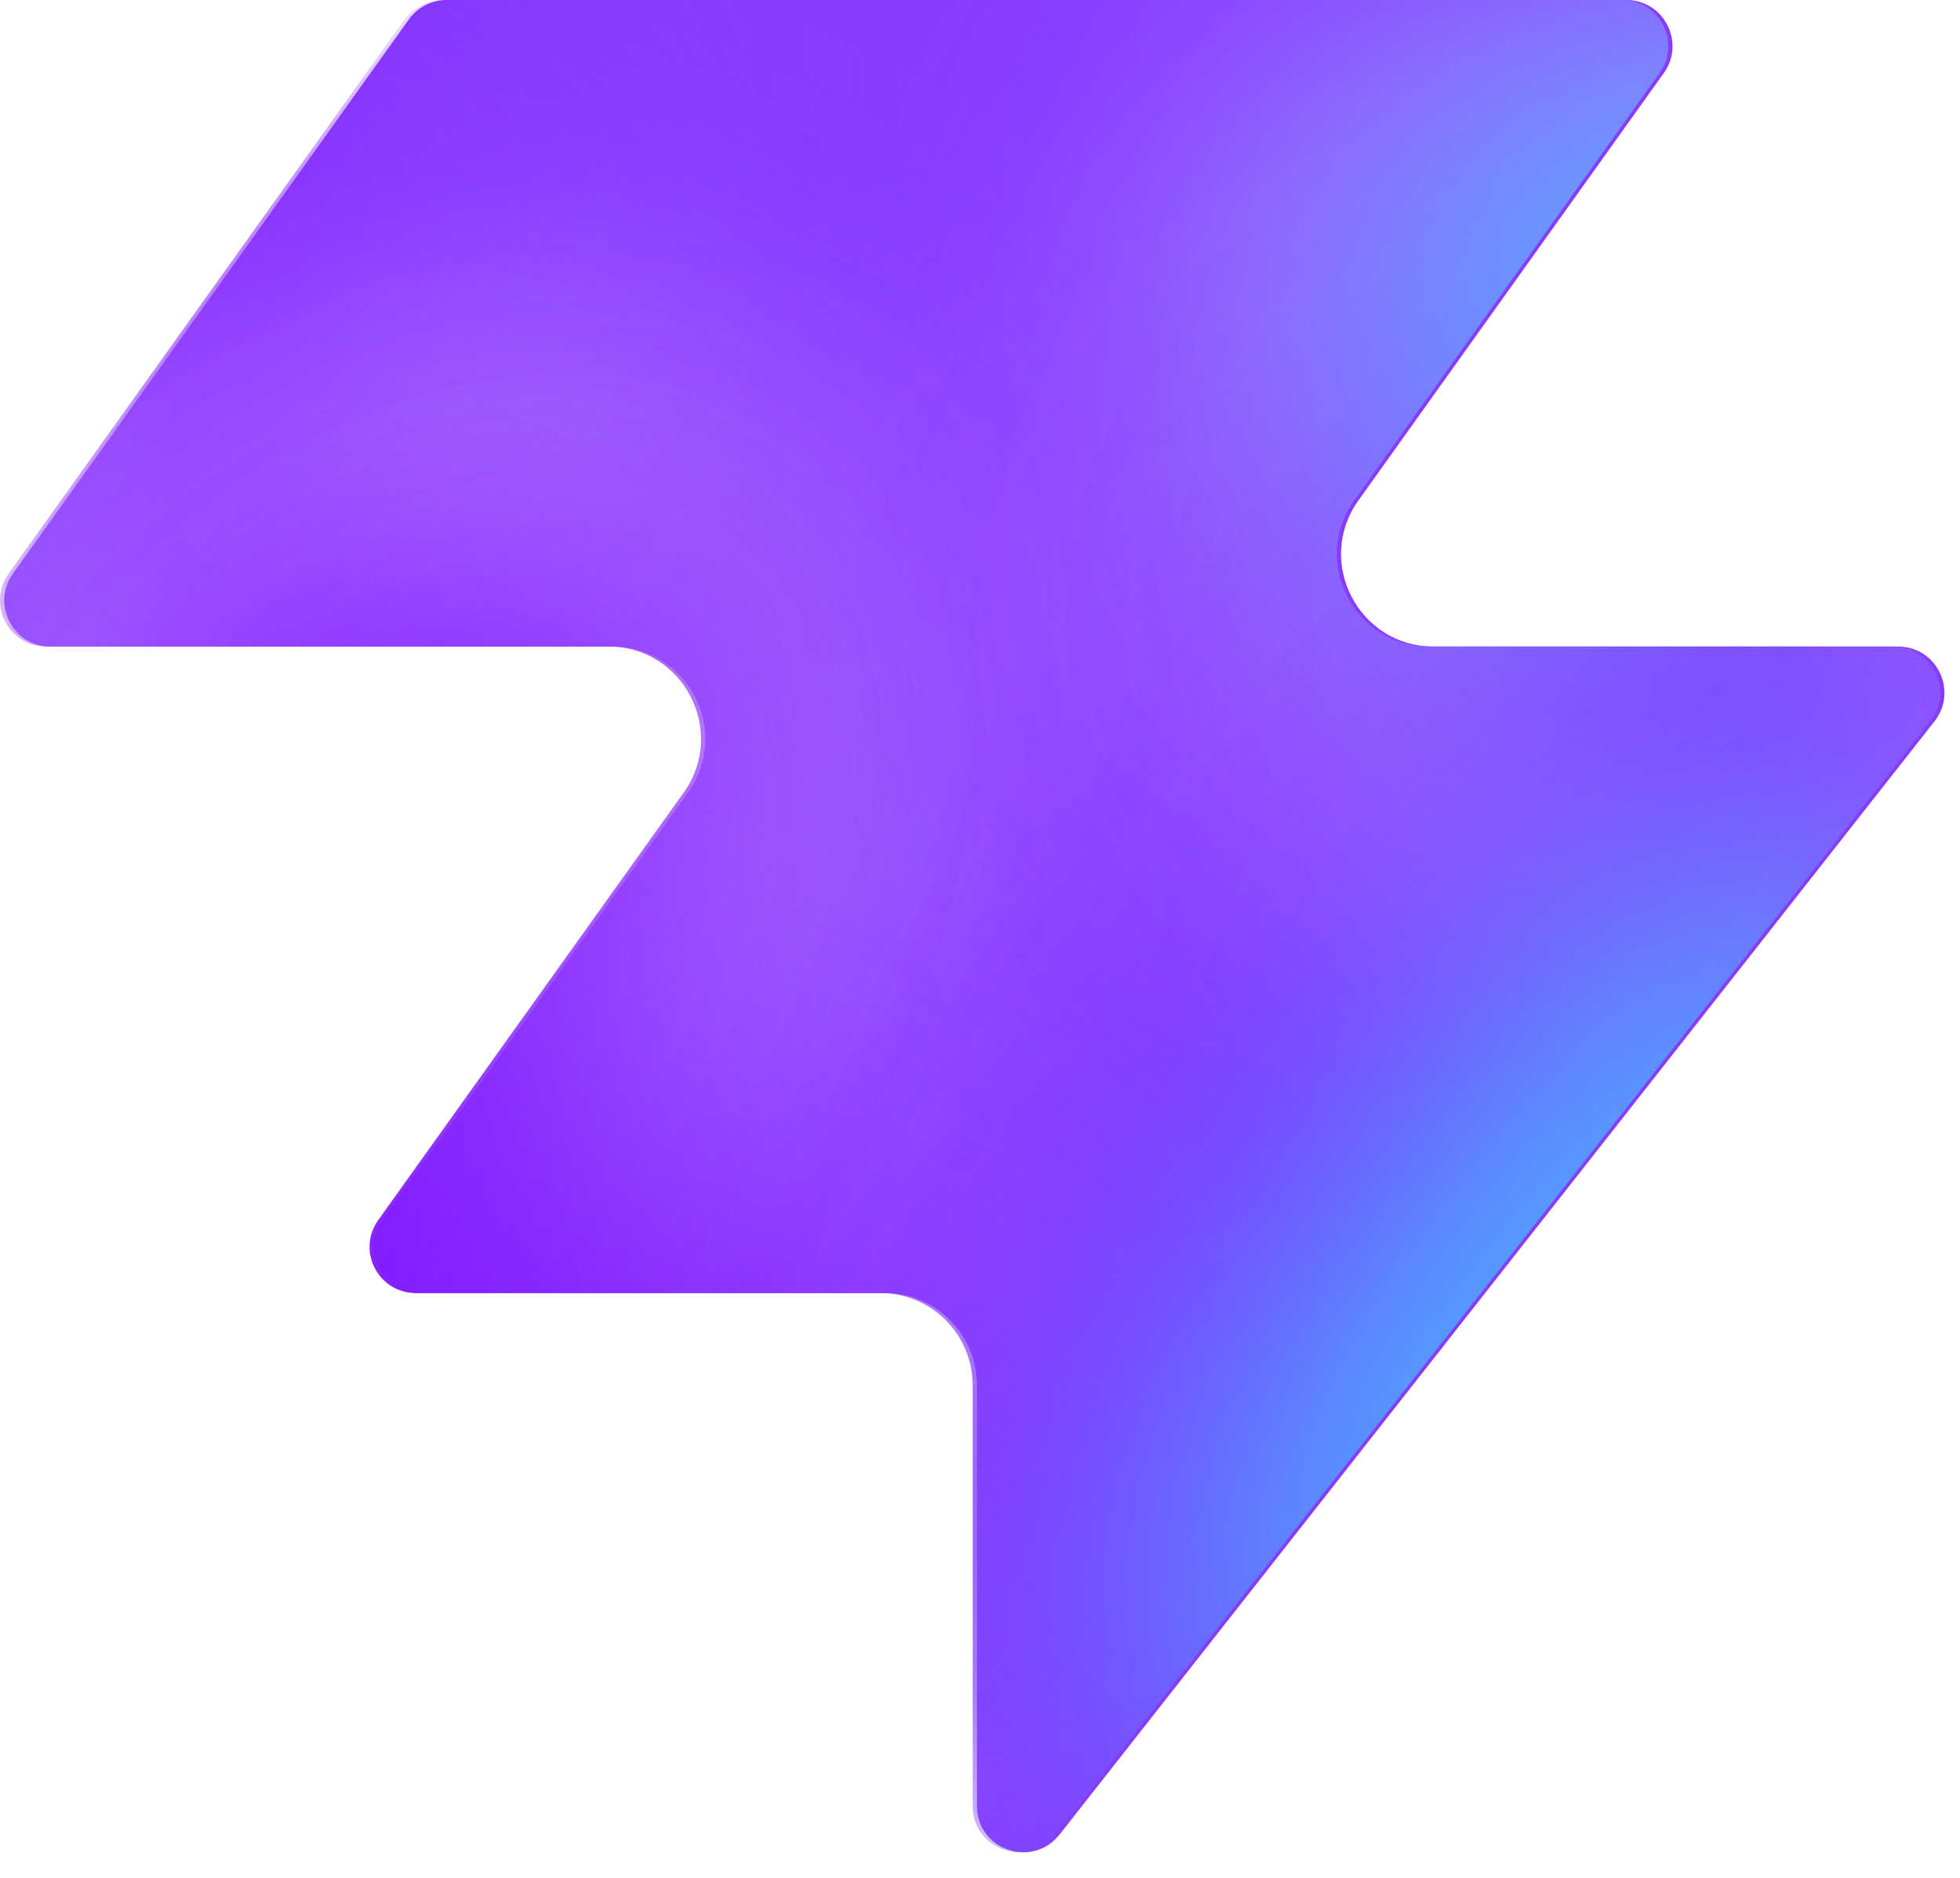
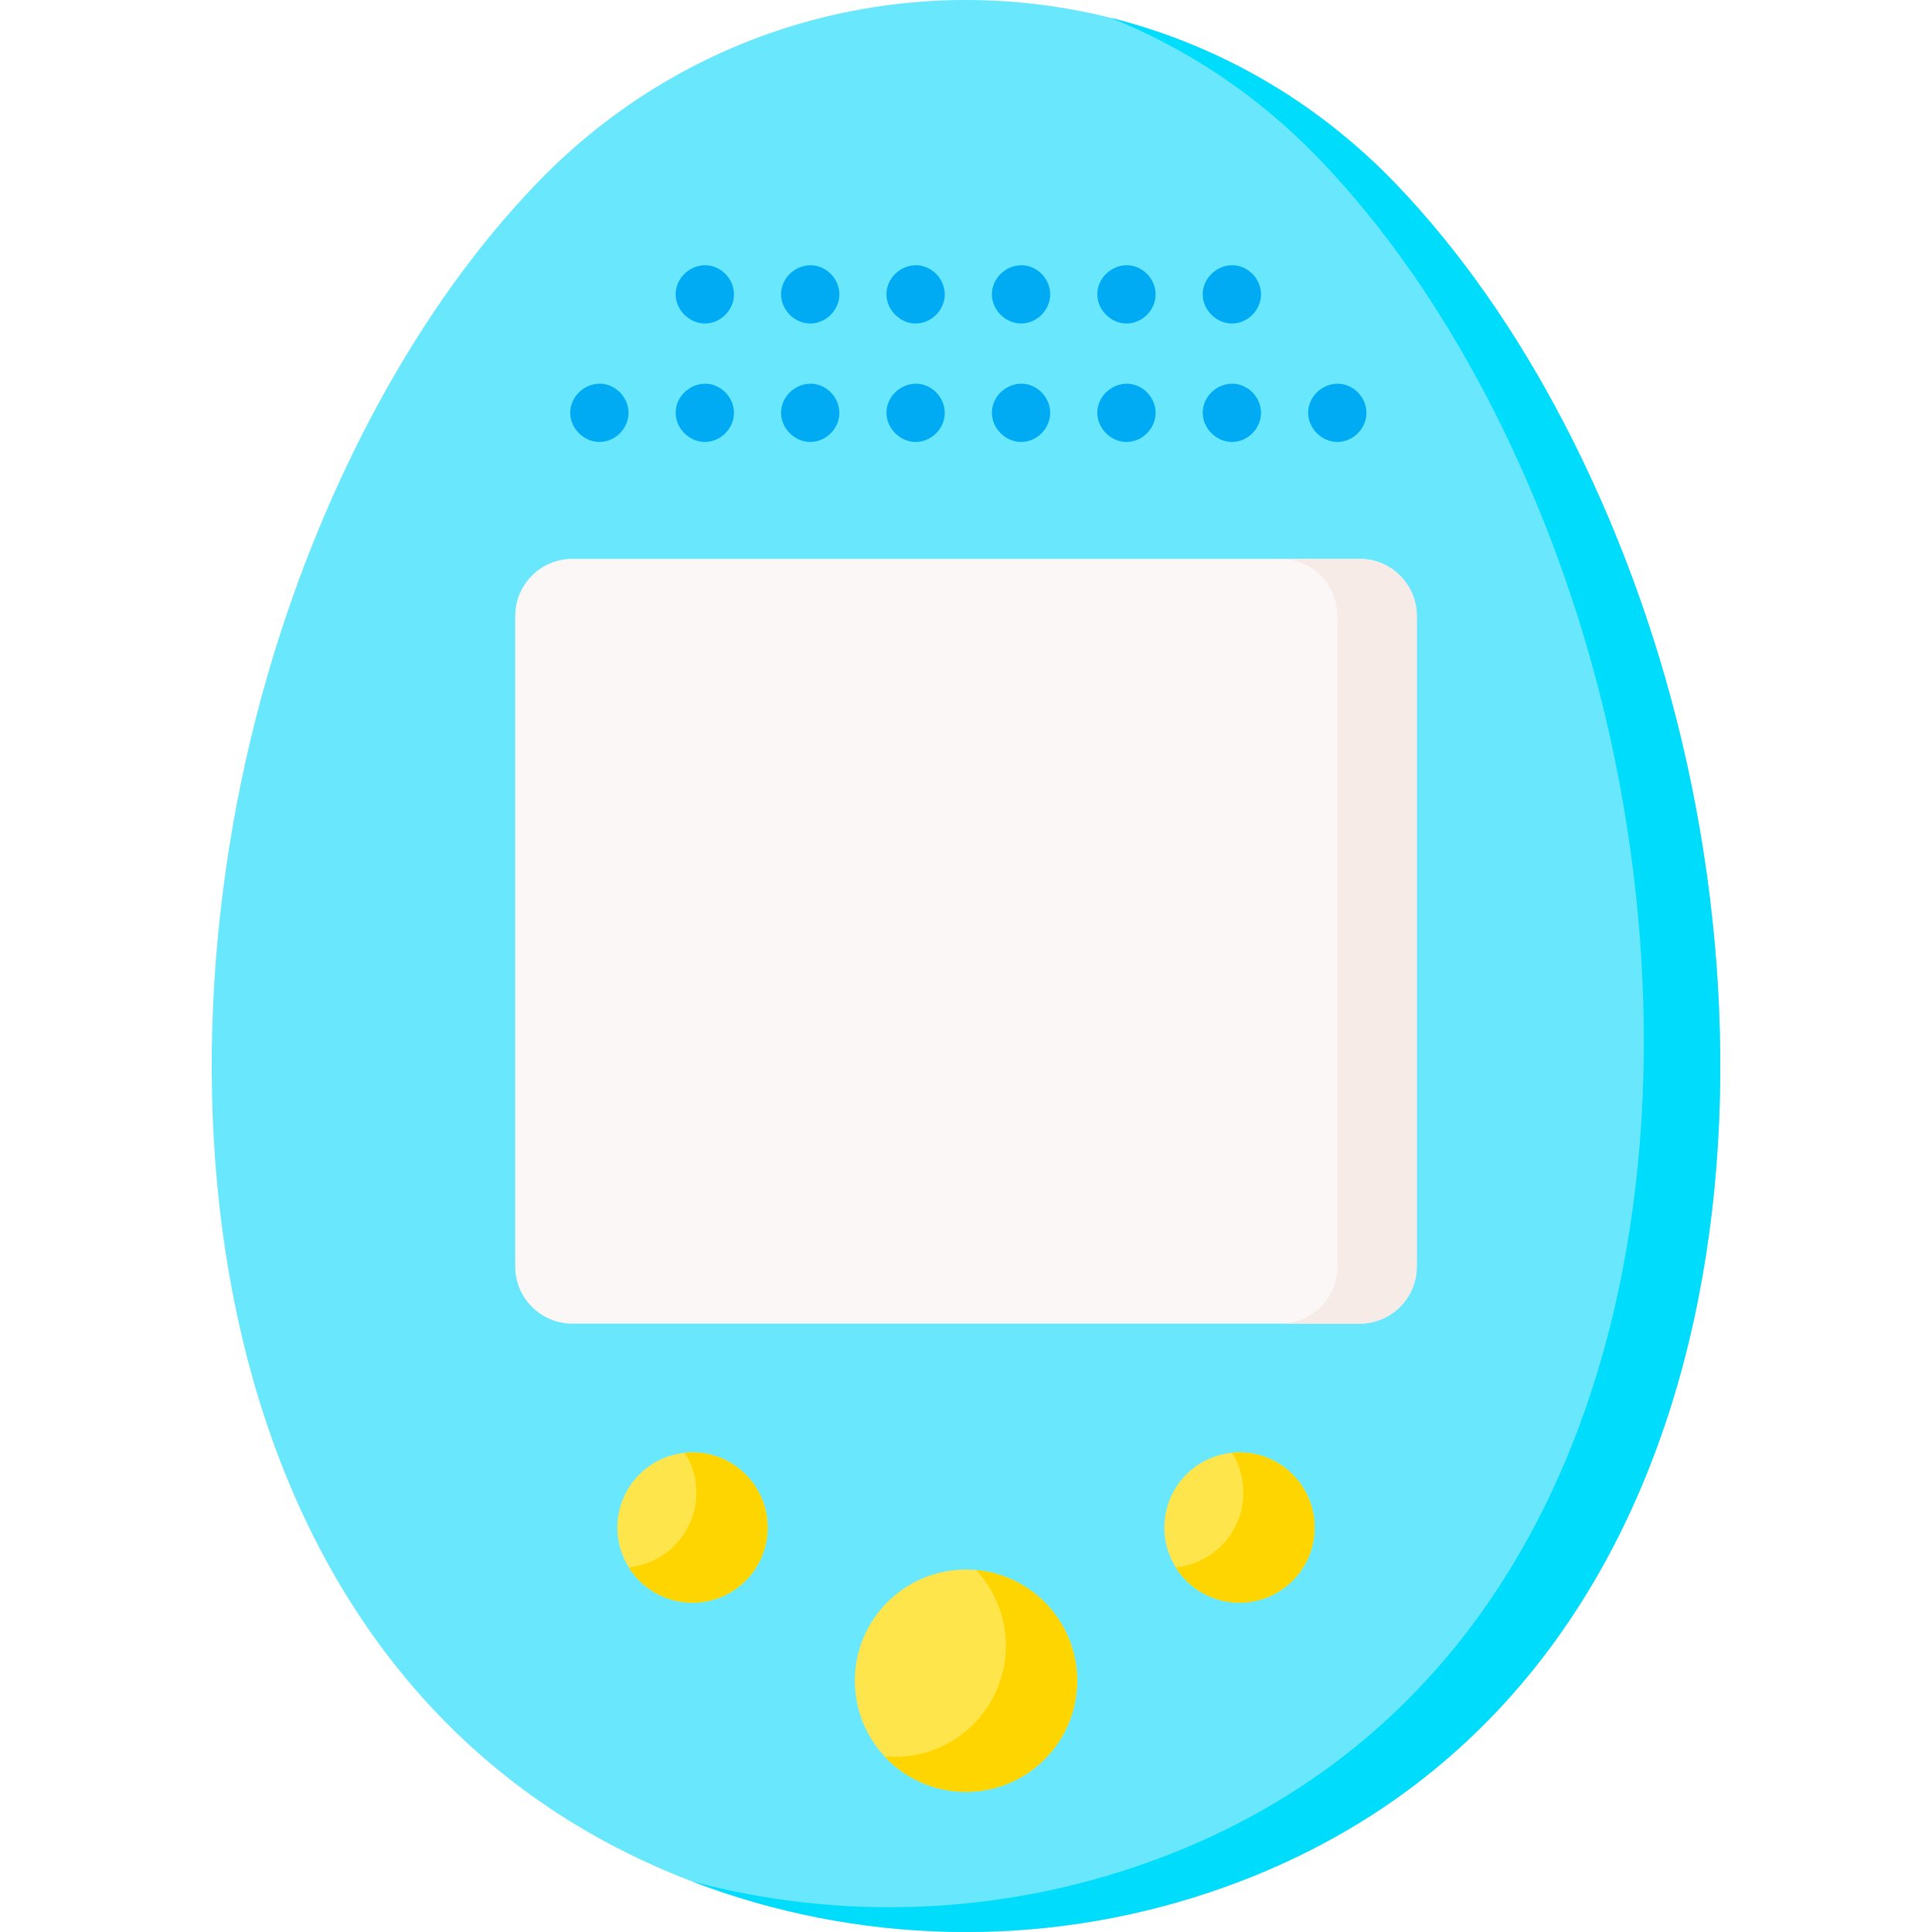
- <svg xmlns="http://www.w3.org/2000/svg" width="48" height="46" fill="none" viewBox="0 0 48 46">
-   <path fill="#863bff" d="M25.946 44.938c-.664.845-2.021.375-2.021-.698V33.937a2.26 2.26 0 0 0-2.262-2.262H10.287c-.92 0-1.456-1.04-.92-1.788l7.48-10.471c1.07-1.497 0-3.578-1.842-3.578H1.237c-.92 0-1.456-1.04-.92-1.788L10.013.474c.214-.297.556-.474.92-.474h28.894c.92 0 1.456 1.04.92 1.788l-7.48 10.471c-1.07 1.498 0 3.579 1.842 3.579h11.377c.943 0 1.473 1.088.89 1.83L25.947 44.94z" style="fill:#863bff;fill:color(display-p3 .525 .23 1);fill-opacity:1" />
-   <mask id="a" width="48" height="46" x="0" y="0" maskUnits="userSpaceOnUse" style="mask-type:alpha">
-     <path fill="#000" d="M25.842 44.938c-.664.844-2.021.375-2.021-.698V33.937a2.26 2.26 0 0 0-2.262-2.262H10.183c-.92 0-1.456-1.04-.92-1.788l7.48-10.471c1.07-1.498 0-3.579-1.842-3.579H1.133c-.92 0-1.456-1.04-.92-1.787L9.91.473c.214-.297.556-.474.92-.474h28.894c.92 0 1.456 1.04.92 1.788l-7.48 10.471c-1.07 1.498 0 3.578 1.842 3.578h11.377c.943 0 1.473 1.088.89 1.832L25.843 44.94z" style="fill:#000;fill-opacity:1" />
-   </mask>
-   <g mask="url(#a)">
-     <g filter="url(#b)">
-       <ellipse cx="5.508" cy="14.704" fill="#ede6ff" rx="5.508" ry="14.704" style="fill:#ede6ff;fill:color(display-p3 .927 .903 1);fill-opacity:1" transform="matrix(.00324 1 1 -.00324 -4.47 31.516)" />
+ <svg xmlns="http://www.w3.org/2000/svg" id="Capa_1" enable-background="new 0 0 512 512" height="512" viewBox="0 0 512 512" width="512">
+   <g>
+     <g>
+       <path d="m441.198 179.287c-12.624-43.796-35.908-93.787-71.483-130.749-21.462-22.298-47.738-36.913-75.511-43.846-52.836-13.19-111.089 1.426-151.92 43.846-35.575 36.962-58.858 86.953-71.483 130.749-34.027 118.048-13.843 270.868 112.452 319.254 1.431.548 2.876 1.083 4.334 1.604 44.218 15.804 92.608 15.804 136.827 0 130.164-46.522 151.198-201.472 116.784-320.858z" fill="#68e7fd" />
+       <path d="m441.197 179.286c-12.626-43.799-35.911-93.788-71.481-130.749-21.441-22.286-47.703-36.89-75.457-43.831.033.013.066.026.099.04 20.148 8.075 38.98 20.483 55.101 37.232 35.581 36.961 58.866 86.95 71.481 130.749 34.417 119.39 13.388 274.34-116.784 320.858-38.877 13.898-81.008 15.58-120.672 5.031-.042-.011-.084-.022-.126-.034 1.39.536 2.809 1.059 4.23 1.563 44.221 15.808 92.604 15.808 136.825 0 130.161-46.519 151.201-201.469 116.784-320.859z" fill="#00dcfc" />
+       <path d="m360.328 350.774h-208.656c-8.358 0-15.133-6.775-15.133-15.133v-172.403c0-8.358 6.775-15.133 15.133-15.133h208.656c8.358 0 15.133 6.775 15.133 15.133v172.403c.001 8.358-6.775 15.133-15.133 15.133z" fill="#fbf7f7" />
+       <path d="m375.462 163.241v172.396c0 8.362-6.776 15.139-15.139 15.139h-21.04c8.362 0 15.139-6.776 15.139-15.139v-172.396c0-8.362-6.776-15.139-15.139-15.139h21.04c8.362 0 15.139 6.777 15.139 15.139z" fill="#f7ebe7" />
+       <g fill="#ffe54c">
+         <g>
+           <path d="m203.434 404.82c0 10.997-8.915 19.913-19.913 19.913-7.142 0-13.405-3.76-16.92-9.408-1.897-3.049-2.993-6.649-2.993-10.505 0-10.298 7.818-18.771 17.843-19.806.68-.07 1.371-.106 2.07-.106 10.998-.001 19.913 8.914 19.913 19.912z" />
+           <path d="m348.391 404.82c0 10.997-8.915 19.913-19.913 19.913-7.133 0-13.39-3.75-16.907-9.387-1.905-3.054-3.006-6.661-3.006-10.526 0-10.309 7.833-18.788 17.872-19.809.671-.068 1.352-.103 2.04-.103 10.999-.001 19.914 8.914 19.914 19.912z" />
+         </g>
+         <path d="m285.454 445.41c0 16.267-13.187 29.454-29.454 29.454-8.528 0-16.209-3.624-21.587-9.416-4.881-5.256-7.866-12.298-7.866-20.037 0-16.267 13.187-29.454 29.454-29.454.89 0 1.77.039 2.639.117 15.03 1.334 26.814 13.959 26.814 29.336z" />
+       </g>
+       <g fill="#ffd500">
+         <g>
+           <path d="m203.437 404.822c0 10.999-8.918 19.907-19.917 19.907-7.127 0-13.385-3.738-16.897-9.371 10.062-.989 17.927-9.475 17.927-19.804 0-3.872-1.105-7.488-3.031-10.547.659-.072 1.332-.102 2.001-.102 10.998 0 19.917 8.918 19.917 19.917z" />
+           <path d="m348.387 404.822c0 10.999-8.908 19.907-19.907 19.907-7.126 0-13.391-3.741-16.903-9.374 10.062-.989 17.933-9.472 17.933-19.801 0-3.872-1.104-7.488-3.03-10.547.659-.072 1.331-.102 2-.102 10.999 0 19.907 8.918 19.907 19.917z" />
+         </g>
+         <path d="m258.674 416.076c.009.009.018.019.026.028 4.886 5.259 7.866 12.294 7.866 20.035 0 16.272-13.182 29.454-29.454 29.454-.873 0-1.738-.037-2.592-.123-.032-.003-.064-.007-.096-.01 5.365 5.788 13.059 9.401 21.576 9.401 16.272 0 29.454-13.182 29.454-29.454-.001-15.354-11.765-27.992-26.78-29.331z" />
+       </g>
    </g>
-     <g filter="url(#c)">
-       <ellipse cx="10.399" cy="29.851" fill="#ede6ff" rx="10.399" ry="29.851" style="fill:#ede6ff;fill:color(display-p3 .927 .903 1);fill-opacity:1" transform="matrix(.00324 1 1 -.00324 -39.328 7.883)" />
-     </g>
-     <g filter="url(#d)">
-       <ellipse cx="5.508" cy="30.487" fill="#7e14ff" rx="5.508" ry="30.487" style="fill:#7e14ff;fill:color(display-p3 .492 .077 1);fill-opacity:1" transform="rotate(89.814 -25.913 -14.639)scale(1 -1)" />
-     </g>
-     <g filter="url(#e)">
-       <ellipse cx="5.508" cy="30.599" fill="#7e14ff" rx="5.508" ry="30.599" style="fill:#7e14ff;fill:color(display-p3 .492 .077 1);fill-opacity:1" transform="rotate(89.814 -32.644 -3.334)scale(1 -1)" />
-     </g>
-     <g filter="url(#f)">
-       <ellipse cx="5.508" cy="30.599" fill="#7e14ff" rx="5.508" ry="30.599" style="fill:#7e14ff;fill:color(display-p3 .492 .077 1);fill-opacity:1" transform="matrix(.00324 1 1 -.00324 -34.34 30.47)" />
-     </g>
-     <g filter="url(#g)">
-       <ellipse cx="14.072" cy="22.078" fill="#ede6ff" rx="14.072" ry="22.078" style="fill:#ede6ff;fill:color(display-p3 .927 .903 1);fill-opacity:1" transform="rotate(93.35 24.506 48.493)scale(-1 1)" />
-     </g>
-     <g filter="url(#h)">
-       <ellipse cx="3.47" cy="21.501" fill="#7e14ff" rx="3.47" ry="21.501" style="fill:#7e14ff;fill:color(display-p3 .492 .077 1);fill-opacity:1" transform="rotate(89.009 28.708 47.59)scale(-1 1)" />
-     </g>
-     <g filter="url(#i)">
-       <ellipse cx="3.47" cy="21.501" fill="#7e14ff" rx="3.47" ry="21.501" style="fill:#7e14ff;fill:color(display-p3 .492 .077 1);fill-opacity:1" transform="rotate(89.009 28.708 47.59)scale(-1 1)" />
-     </g>
-     <g filter="url(#j)">
-       <ellipse cx=".387" cy="8.972" fill="#7e14ff" rx="4.407" ry="29.108" style="fill:#7e14ff;fill:color(display-p3 .492 .077 1);fill-opacity:1" transform="rotate(39.51 .387 8.972)" />
-     </g>
-     <g filter="url(#k)">
-       <ellipse cx="47.523" cy="-6.092" fill="#7e14ff" rx="4.407" ry="29.108" style="fill:#7e14ff;fill:color(display-p3 .492 .077 1);fill-opacity:1" transform="rotate(37.892 47.523 -6.092)" />
-     </g>
-     <g filter="url(#l)">
-       <ellipse cx="41.412" cy="6.333" fill="#47bfff" rx="5.971" ry="9.665" style="fill:#47bfff;fill:color(display-p3 .28 .748 1);fill-opacity:1" transform="rotate(37.892 41.412 6.333)" />
-     </g>
-     <g filter="url(#m)">
-       <ellipse cx="-1.879" cy="38.332" fill="#7e14ff" rx="4.407" ry="29.108" style="fill:#7e14ff;fill:color(display-p3 .492 .077 1);fill-opacity:1" transform="rotate(37.892 -1.88 38.332)" />
-     </g>
-     <g filter="url(#n)">
-       <ellipse cx="-1.879" cy="38.332" fill="#7e14ff" rx="4.407" ry="29.108" style="fill:#7e14ff;fill:color(display-p3 .492 .077 1);fill-opacity:1" transform="rotate(37.892 -1.88 38.332)" />
-     </g>
-     <g filter="url(#o)">
-       <ellipse cx="35.651" cy="29.907" fill="#7e14ff" rx="4.407" ry="29.108" style="fill:#7e14ff;fill:color(display-p3 .492 .077 1);fill-opacity:1" transform="rotate(37.892 35.651 29.907)" />
-     </g>
-     <g filter="url(#p)">
-       <ellipse cx="38.418" cy="32.4" fill="#47bfff" rx="5.971" ry="15.297" style="fill:#47bfff;fill:color(display-p3 .28 .748 1);fill-opacity:1" transform="rotate(37.892 38.418 32.4)" />
+     <g fill="#00abf4">
+       <path d="m158.839 117.125c4.174 0 7.722-3.53 7.722-7.722 0-3.111-1.975-5.926-4.772-7.124-4.962-2.126-10.672 1.746-10.672 7.123 0 4.14 3.613 7.723 7.722 7.723z" />
+       <path d="m186.782 117.125c4.174 0 7.722-3.53 7.722-7.722 0-3.111-1.975-5.926-4.772-7.124-4.962-2.126-10.672 1.746-10.672 7.123 0 4.14 3.613 7.723 7.722 7.723z" />
+       <path d="m214.714 117.125c4.174 0 7.722-3.53 7.722-7.722 0-3.111-1.975-5.926-4.772-7.124-4.962-2.126-10.672 1.746-10.672 7.123 0 4.14 3.613 7.723 7.722 7.723z" />
+       <path d="m242.646 117.125c4.174 0 7.722-3.53 7.722-7.722 0-3.111-1.975-5.926-4.772-7.124-4.962-2.126-10.672 1.746-10.672 7.123 0 4.14 3.613 7.723 7.722 7.723z" />
+       <path d="m270.589 117.125c4.174 0 7.722-3.53 7.722-7.722 0-3.111-1.975-5.926-4.772-7.124-4.962-2.126-10.672 1.746-10.672 7.123 0 4.14 3.613 7.723 7.722 7.723z" />
+       <path d="m298.521 117.125c4.174 0 7.722-3.53 7.722-7.722 0-3.111-1.975-5.926-4.772-7.124-4.962-2.126-10.672 1.746-10.672 7.123 0 4.14 3.613 7.723 7.722 7.723z" />
+       <path d="m326.459 117.125c4.174 0 7.722-3.53 7.722-7.722 0-3.111-1.975-5.926-4.772-7.124-4.962-2.126-10.672 1.746-10.672 7.123-.001 4.14 3.612 7.723 7.722 7.723z" />
+       <path d="m362.118 109.403c0-3.111-1.975-5.926-4.772-7.124-4.962-2.126-10.672 1.746-10.672 7.123 0 4.14 3.613 7.722 7.722 7.723 4.174 0 7.722-3.53 7.722-7.722z" />
+       <path d="m186.782 85.731c4.174 0 7.722-3.53 7.722-7.722 0-3.111-1.975-5.926-4.772-7.124-4.962-2.126-10.672 1.746-10.672 7.123 0 4.141 3.613 7.723 7.722 7.723z" />
+       <path d="m214.714 85.731c4.174 0 7.722-3.53 7.722-7.722 0-3.111-1.975-5.926-4.772-7.124-4.962-2.126-10.672 1.746-10.672 7.123 0 4.141 3.613 7.723 7.722 7.723z" />
+       <path d="m242.646 85.731c4.174 0 7.722-3.53 7.722-7.722 0-3.111-1.975-5.926-4.772-7.124-4.962-2.126-10.672 1.746-10.672 7.123 0 4.141 3.613 7.723 7.722 7.723z" />
+       <path d="m270.589 85.731c4.174 0 7.722-3.53 7.722-7.722 0-3.111-1.975-5.926-4.772-7.124-4.962-2.126-10.672 1.746-10.672 7.123 0 4.141 3.613 7.723 7.722 7.723z" />
+       <path d="m298.521 85.731c4.174 0 7.722-3.53 7.722-7.722 0-3.111-1.975-5.926-4.772-7.124-4.962-2.126-10.672 1.746-10.672 7.123 0 4.141 3.613 7.723 7.722 7.723z" />
+       <path d="m326.459 85.731c4.174 0 7.722-3.53 7.722-7.722 0-3.111-1.975-5.926-4.772-7.124-4.962-2.126-10.672 1.746-10.672 7.123-.001 4.141 3.612 7.723 7.722 7.723z" />
    </g>
  </g>
-   <defs>
-     <filter id="b" width="60.045" height="41.654" x="-19.77" y="16.149" color-interpolation-filters="sRGB" filterUnits="userSpaceOnUse">
-       <feFlood flood-opacity="0" result="BackgroundImageFix" />
-       <feBlend in="SourceGraphic" in2="BackgroundImageFix" result="shape" />
-       <feGaussianBlur result="effect1_foregroundBlur_2002_17158" stdDeviation="7.659" />
-     </filter>
-     <filter id="c" width="90.34" height="51.437" x="-54.613" y="-7.533" color-interpolation-filters="sRGB" filterUnits="userSpaceOnUse">
-       <feFlood flood-opacity="0" result="BackgroundImageFix" />
-       <feBlend in="SourceGraphic" in2="BackgroundImageFix" result="shape" />
-       <feGaussianBlur result="effect1_foregroundBlur_2002_17158" stdDeviation="7.659" />
-     </filter>
-     <filter id="d" width="79.355" height="29.4" x="-49.64" y="2.03" color-interpolation-filters="sRGB" filterUnits="userSpaceOnUse">
-       <feFlood flood-opacity="0" result="BackgroundImageFix" />
-       <feBlend in="SourceGraphic" in2="BackgroundImageFix" result="shape" />
-       <feGaussianBlur result="effect1_foregroundBlur_2002_17158" stdDeviation="4.596" />
-     </filter>
-     <filter id="e" width="79.579" height="29.4" x="-45.045" y="20.029" color-interpolation-filters="sRGB" filterUnits="userSpaceOnUse">
-       <feFlood flood-opacity="0" result="BackgroundImageFix" />
-       <feBlend in="SourceGraphic" in2="BackgroundImageFix" result="shape" />
-       <feGaussianBlur result="effect1_foregroundBlur_2002_17158" stdDeviation="4.596" />
-     </filter>
-     <filter id="f" width="79.579" height="29.4" x="-43.513" y="21.178" color-interpolation-filters="sRGB" filterUnits="userSpaceOnUse">
-       <feFlood flood-opacity="0" result="BackgroundImageFix" />
-       <feBlend in="SourceGraphic" in2="BackgroundImageFix" result="shape" />
-       <feGaussianBlur result="effect1_foregroundBlur_2002_17158" stdDeviation="4.596" />
-     </filter>
-     <filter id="g" width="74.749" height="58.852" x="15.756" y="-17.901" color-interpolation-filters="sRGB" filterUnits="userSpaceOnUse">
-       <feFlood flood-opacity="0" result="BackgroundImageFix" />
-       <feBlend in="SourceGraphic" in2="BackgroundImageFix" result="shape" />
-       <feGaussianBlur result="effect1_foregroundBlur_2002_17158" stdDeviation="7.659" />
-     </filter>
-     <filter id="h" width="61.377" height="25.362" x="23.548" y="2.284" color-interpolation-filters="sRGB" filterUnits="userSpaceOnUse">
-       <feFlood flood-opacity="0" result="BackgroundImageFix" />
-       <feBlend in="SourceGraphic" in2="BackgroundImageFix" result="shape" />
-       <feGaussianBlur result="effect1_foregroundBlur_2002_17158" stdDeviation="4.596" />
-     </filter>
-     <filter id="i" width="61.377" height="25.362" x="23.548" y="2.284" color-interpolation-filters="sRGB" filterUnits="userSpaceOnUse">
-       <feFlood flood-opacity="0" result="BackgroundImageFix" />
-       <feBlend in="SourceGraphic" in2="BackgroundImageFix" result="shape" />
-       <feGaussianBlur result="effect1_foregroundBlur_2002_17158" stdDeviation="4.596" />
-     </filter>
-     <filter id="j" width="56.045" height="63.649" x="-27.636" y="-22.853" color-interpolation-filters="sRGB" filterUnits="userSpaceOnUse">
-       <feFlood flood-opacity="0" result="BackgroundImageFix" />
-       <feBlend in="SourceGraphic" in2="BackgroundImageFix" result="shape" />
-       <feGaussianBlur result="effect1_foregroundBlur_2002_17158" stdDeviation="4.596" />
-     </filter>
-     <filter id="k" width="54.814" height="64.646" x="20.116" y="-38.415" color-interpolation-filters="sRGB" filterUnits="userSpaceOnUse">
-       <feFlood flood-opacity="0" result="BackgroundImageFix" />
-       <feBlend in="SourceGraphic" in2="BackgroundImageFix" result="shape" />
-       <feGaussianBlur result="effect1_foregroundBlur_2002_17158" stdDeviation="4.596" />
-     </filter>
-     <filter id="l" width="33.541" height="35.313" x="24.641" y="-11.323" color-interpolation-filters="sRGB" filterUnits="userSpaceOnUse">
-       <feFlood flood-opacity="0" result="BackgroundImageFix" />
-       <feBlend in="SourceGraphic" in2="BackgroundImageFix" result="shape" />
-       <feGaussianBlur result="effect1_foregroundBlur_2002_17158" stdDeviation="4.596" />
-     </filter>
-     <filter id="m" width="54.814" height="64.646" x="-29.286" y="6.009" color-interpolation-filters="sRGB" filterUnits="userSpaceOnUse">
-       <feFlood flood-opacity="0" result="BackgroundImageFix" />
-       <feBlend in="SourceGraphic" in2="BackgroundImageFix" result="shape" />
-       <feGaussianBlur result="effect1_foregroundBlur_2002_17158" stdDeviation="4.596" />
-     </filter>
-     <filter id="n" width="54.814" height="64.646" x="-29.286" y="6.009" color-interpolation-filters="sRGB" filterUnits="userSpaceOnUse">
-       <feFlood flood-opacity="0" result="BackgroundImageFix" />
-       <feBlend in="SourceGraphic" in2="BackgroundImageFix" result="shape" />
-       <feGaussianBlur result="effect1_foregroundBlur_2002_17158" stdDeviation="4.596" />
-     </filter>
-     <filter id="o" width="54.814" height="64.646" x="8.244" y="-2.416" color-interpolation-filters="sRGB" filterUnits="userSpaceOnUse">
-       <feFlood flood-opacity="0" result="BackgroundImageFix" />
-       <feBlend in="SourceGraphic" in2="BackgroundImageFix" result="shape" />
-       <feGaussianBlur result="effect1_foregroundBlur_2002_17158" stdDeviation="4.596" />
-     </filter>
-     <filter id="p" width="39.409" height="43.623" x="18.713" y="10.588" color-interpolation-filters="sRGB" filterUnits="userSpaceOnUse">
-       <feFlood flood-opacity="0" result="BackgroundImageFix" />
-       <feBlend in="SourceGraphic" in2="BackgroundImageFix" result="shape" />
-       <feGaussianBlur result="effect1_foregroundBlur_2002_17158" stdDeviation="4.596" />
-     </filter>
-   </defs>
</svg>
